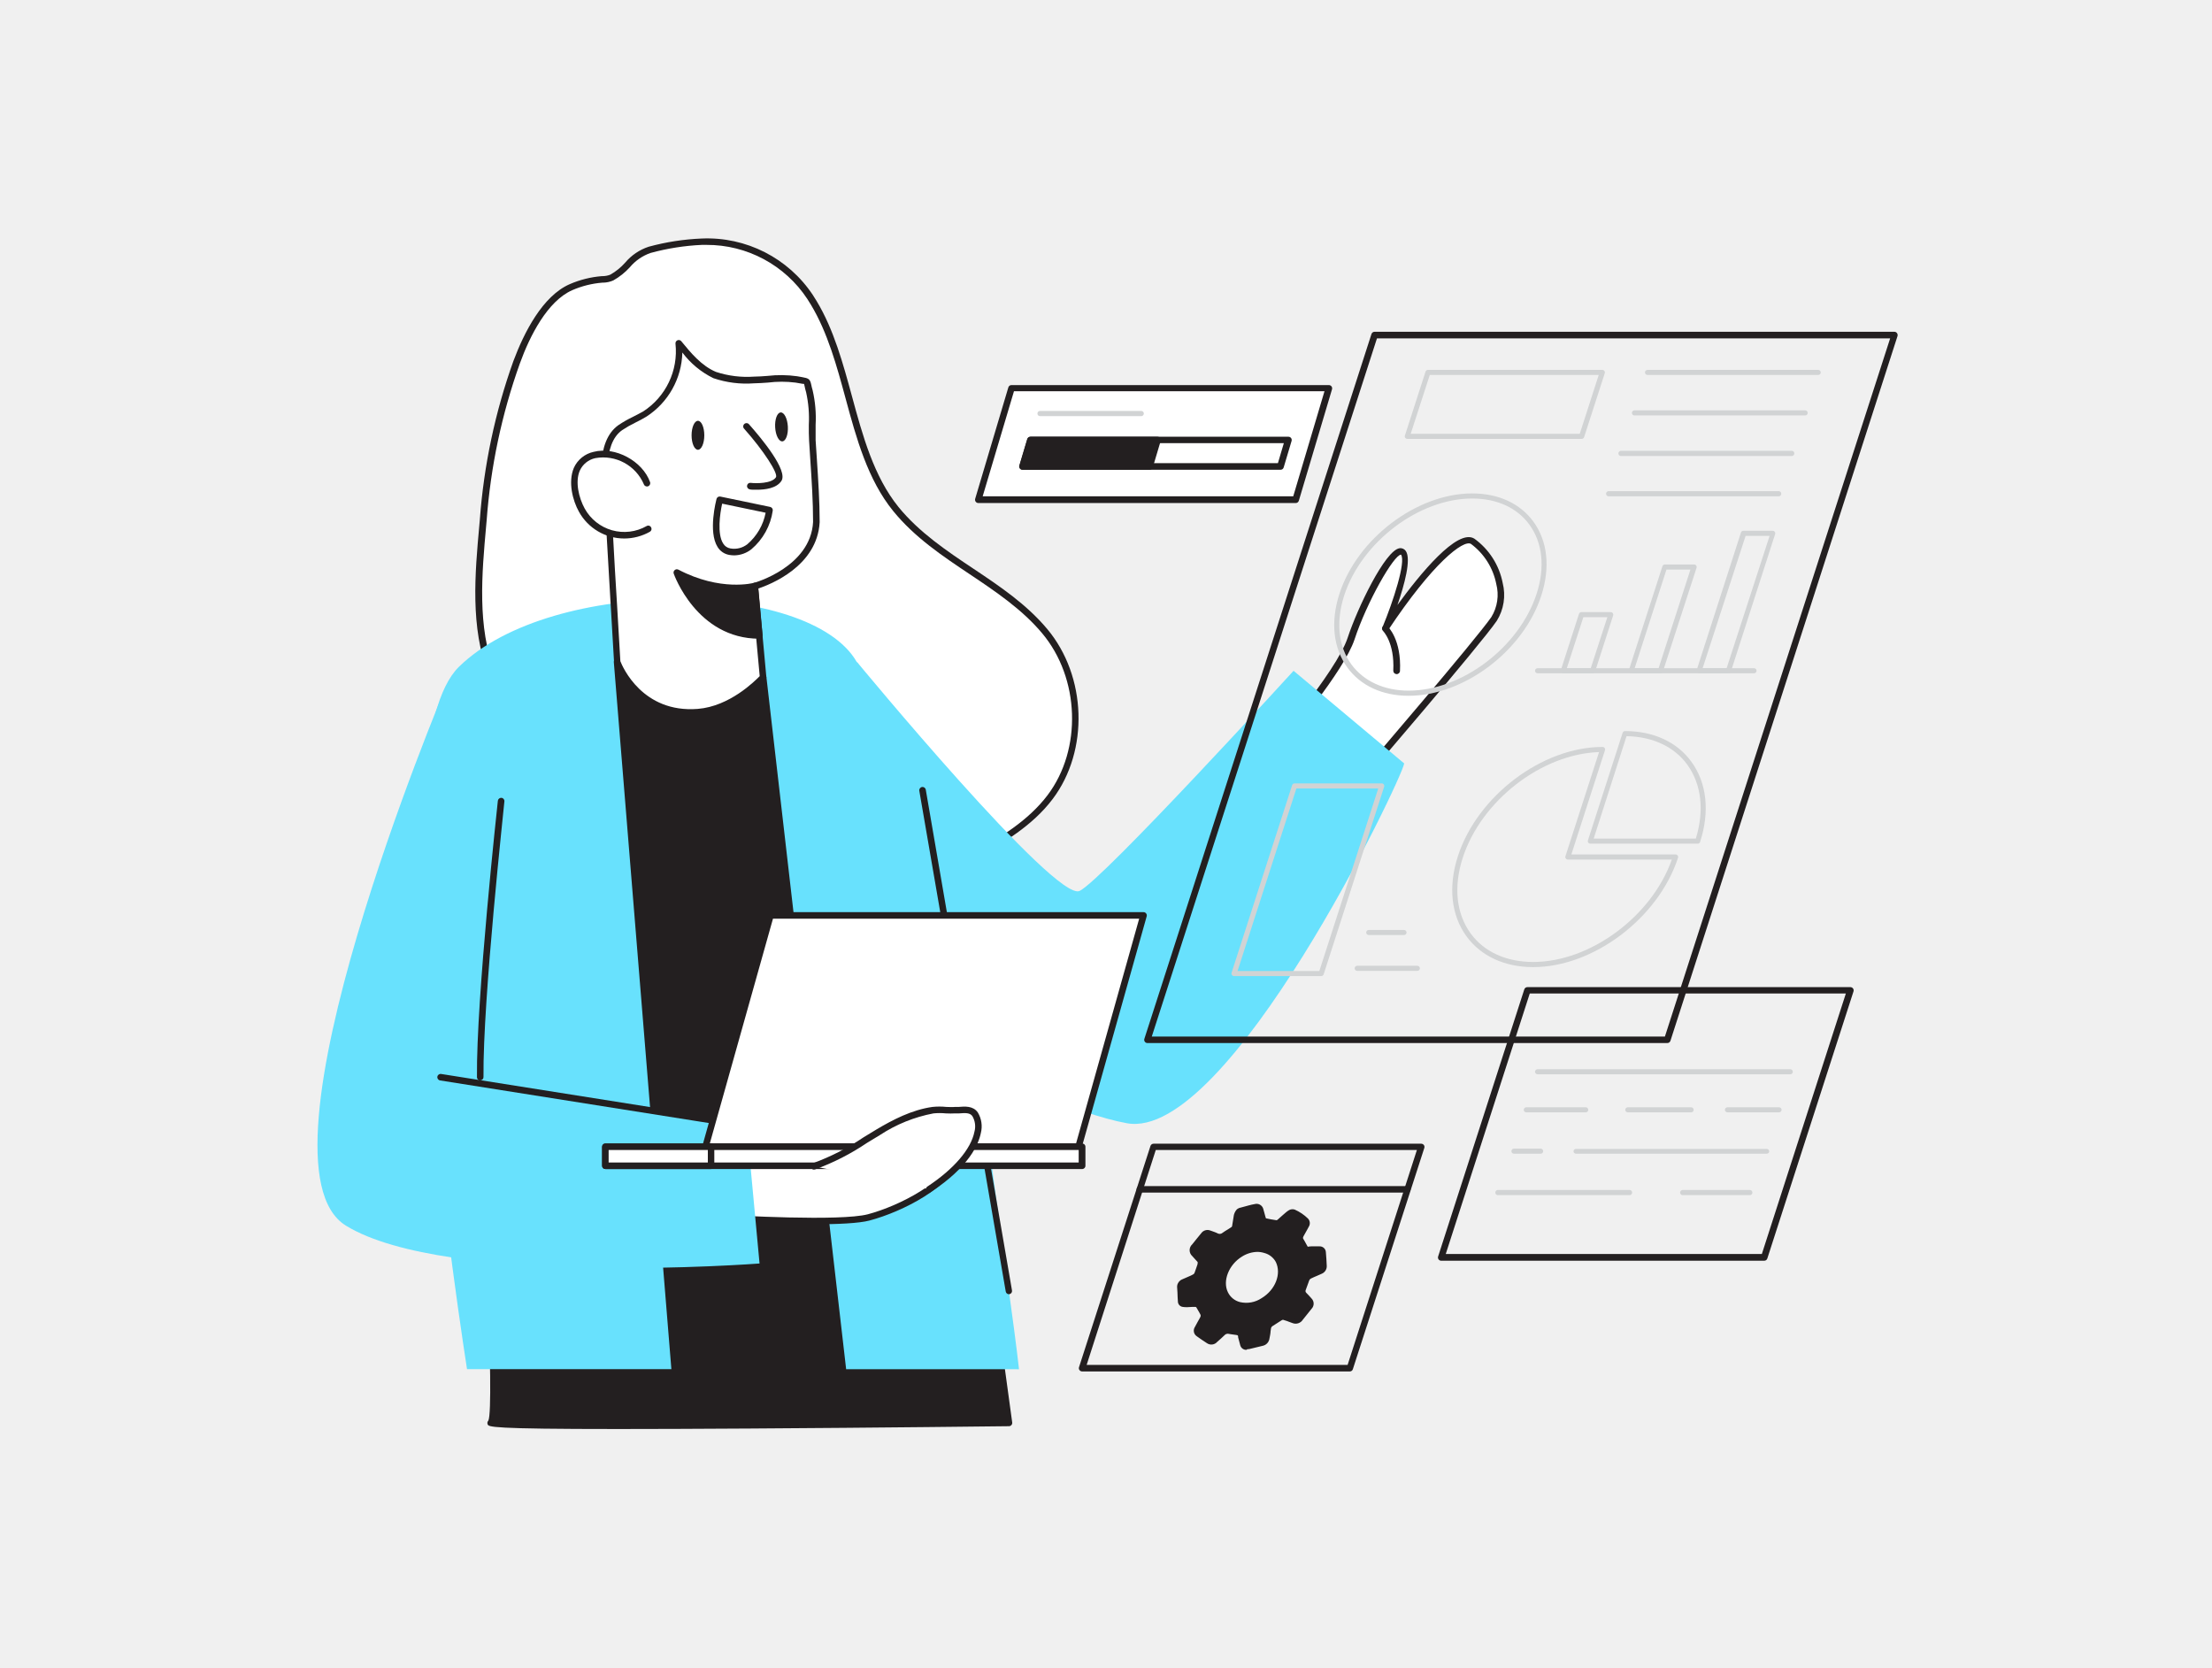
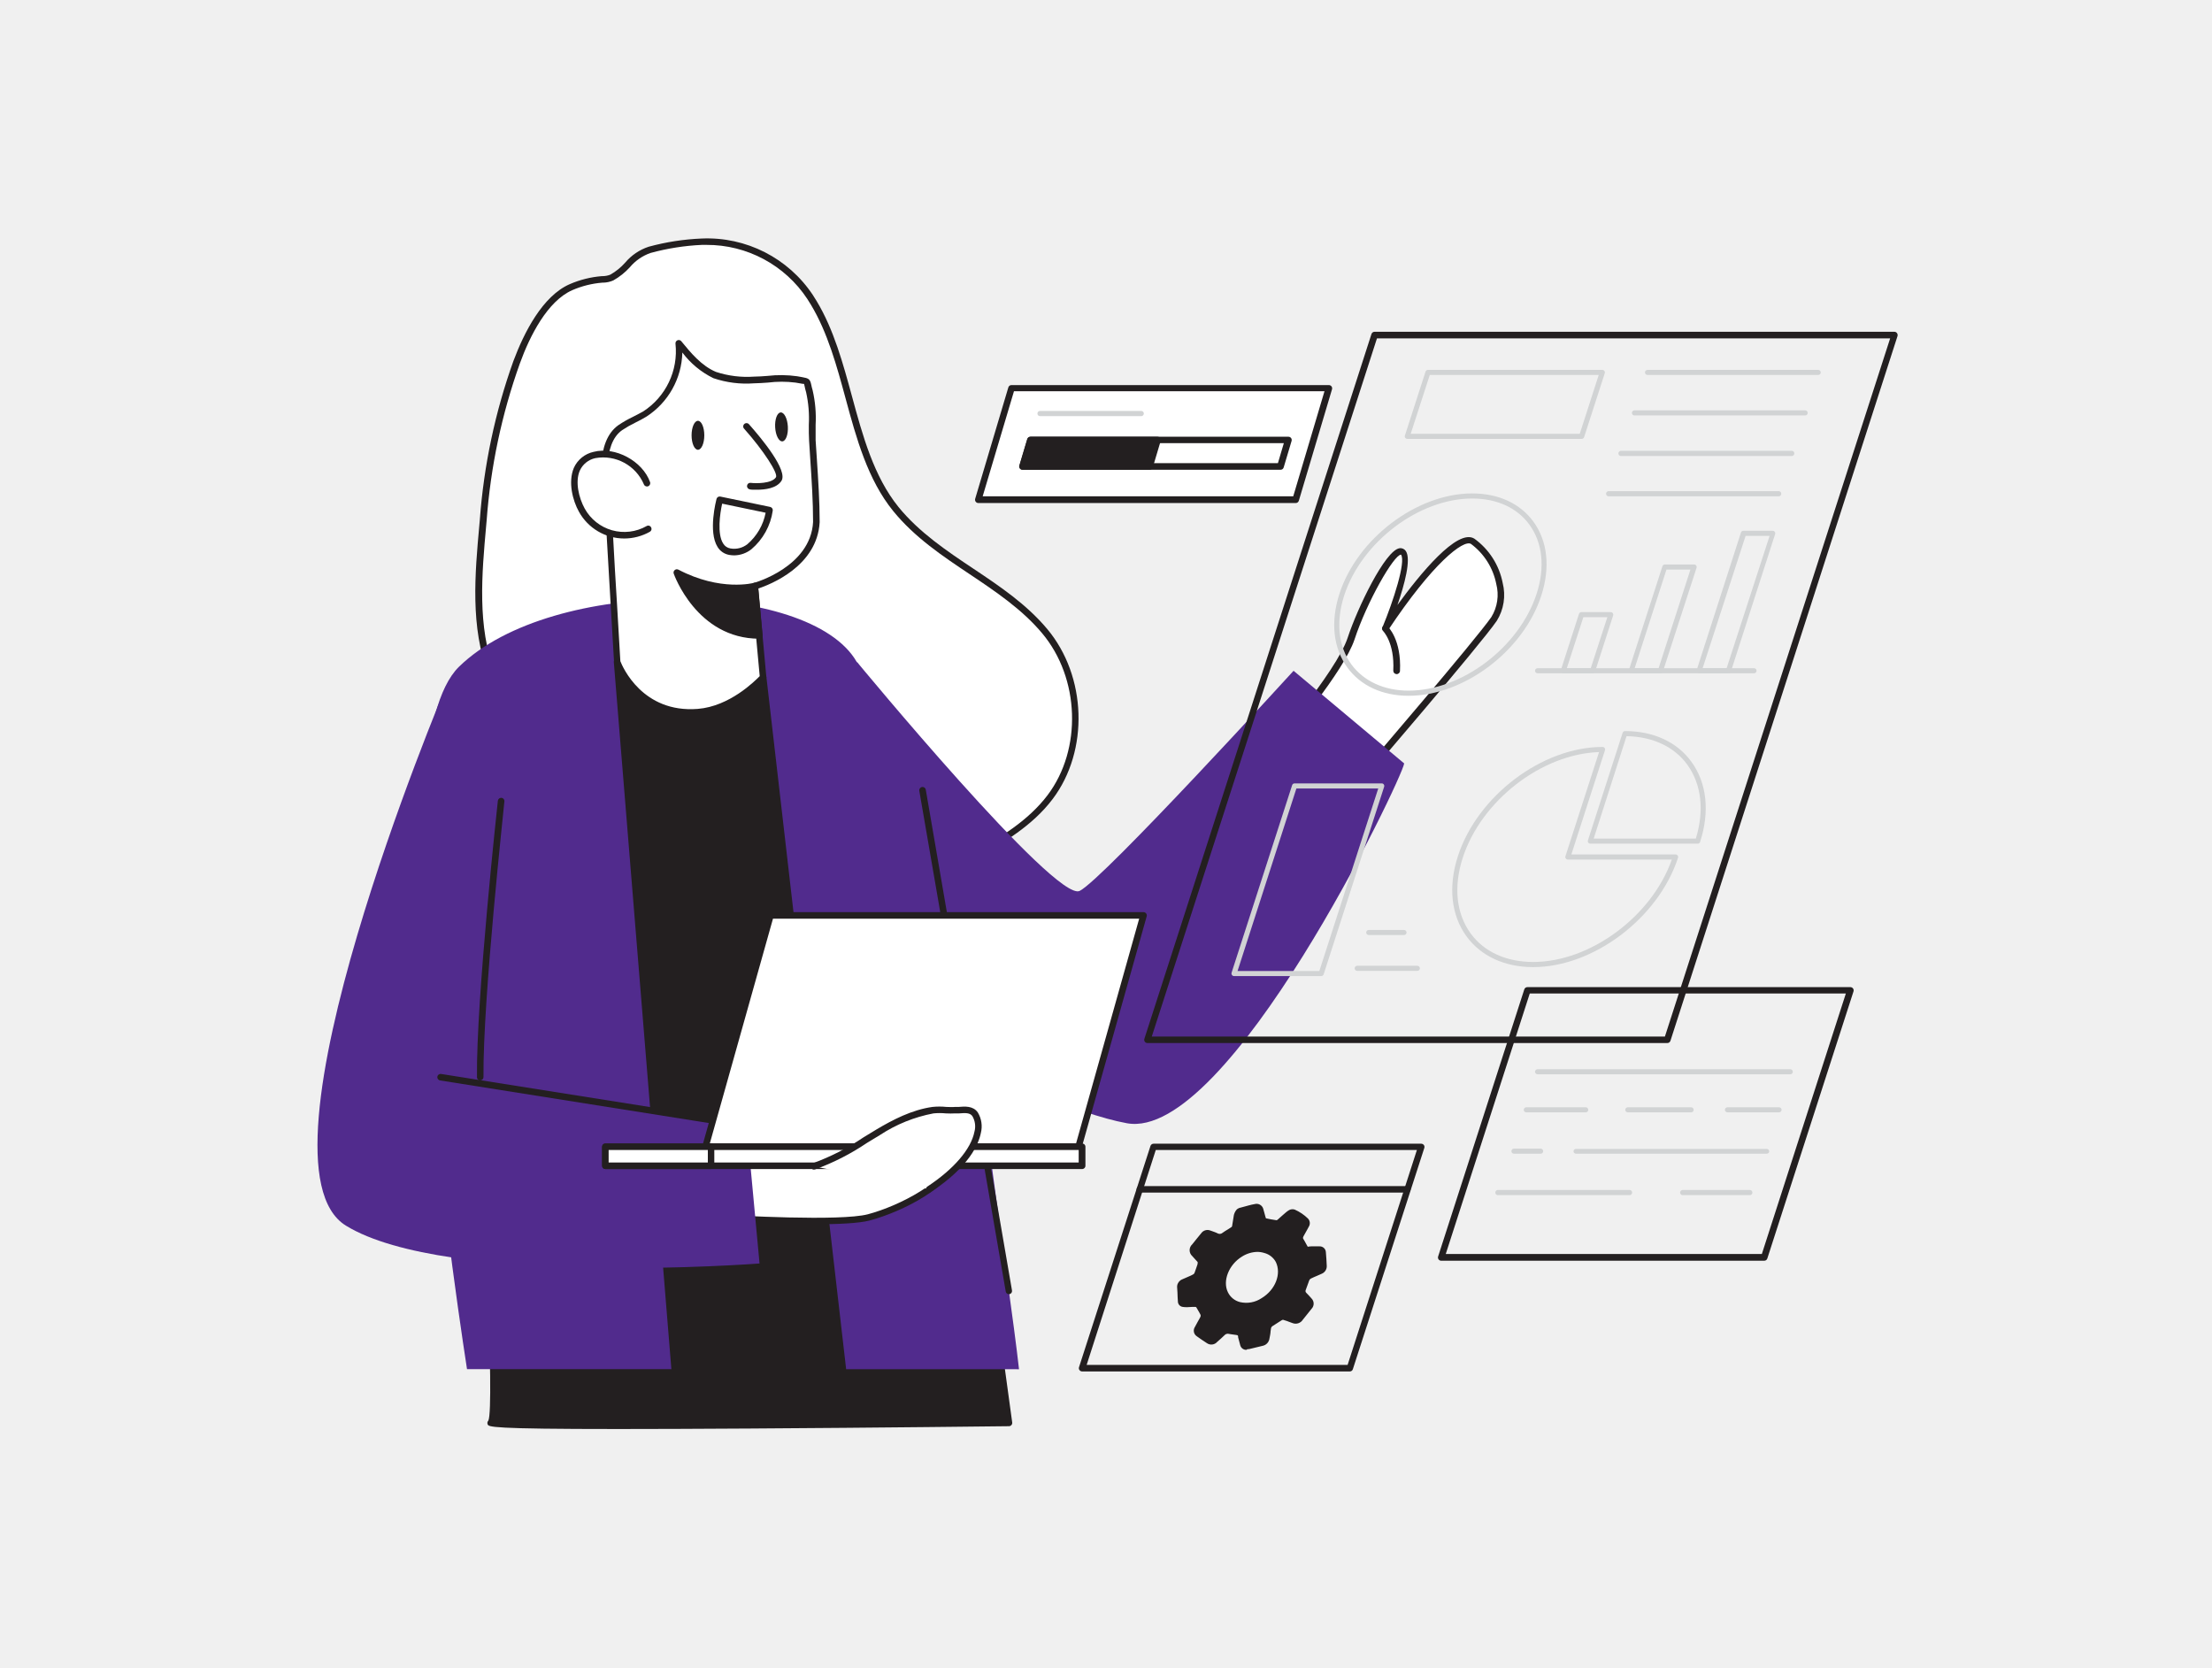
<svg xmlns="http://www.w3.org/2000/svg" viewBox="0 0 400 300" width="406" height="306" class="illustration styles_illustrationTablet__1DWOa">
  <g id="_518_data_processing_flatline" data-name="#518_data_processing_flatline">
    <polygon points="234.3 89.63 176.91 89.63 182.91 69.48 240.3 69.48 234.3 89.63" fill="#fff" />
    <path d="M234.3,90.22H176.91a.6.6,0,0,1-.57-.76l6-20.15a.58.58,0,0,1,.57-.42H240.3a.59.59,0,0,1,.57.76l-6,20.15A.58.58,0,0,1,234.3,90.22ZM177.7,89h56.16l5.65-19H183.36Z" fill="#231f20" />
    <polygon points="231.53 83.61 232.96 78.82 186.36 78.82 184.93 83.61 231.53 83.61" fill="#fff" />
    <path d="M231.53,84.2h-46.6a.58.58,0,0,1-.47-.24.6.6,0,0,1-.1-.52l1.43-4.79a.6.6,0,0,1,.57-.42H233a.59.59,0,0,1,.47.24.6.6,0,0,1,.09.52l-1.43,4.79A.58.58,0,0,1,231.53,84.2ZM185.72,83h45.37l1.07-3.61H186.8Z" fill="#231f20" />
    <polygon points="207.89 83.61 209.32 78.82 186.36 78.82 184.93 83.61 207.89 83.61" fill="#231f20" />
    <path d="M207.89,84.2h-23a.61.61,0,0,1-.48-.24.6.6,0,0,1-.09-.52l1.43-4.79a.59.59,0,0,1,.57-.42h23a.6.6,0,0,1,.57.76l-1.43,4.79A.58.58,0,0,1,207.89,84.2ZM185.73,83h21.72l1.07-3.6H186.8Z" fill="#231f20" />
    <path d="M229.56,135.6s12.6-14.43,14.72-20.89,8-17.64,9.46-15.5-3.29,13.69-3.29,13.69,12.09-18.12,15.84-15.79,6.91,9.68,3.88,14.07S245.3,141,245.3,141Z" fill="#fff" />
    <path d="M245.3,141.56a.58.58,0,0,1-.19,0l-15.74-5.36a.6.6,0,0,1-.38-.41.58.58,0,0,1,.12-.55c.13-.14,12.55-14.42,14.6-20.69,1.75-5.33,6.76-15.77,9.37-16.16a1.16,1.16,0,0,1,1.14.51c1,1.46-.25,6.1-1.52,9.76,4-5.51,10.84-13.93,13.91-12a12.9,12.9,0,0,1,5.12,8,8.83,8.83,0,0,1-1.08,6.88c-3,4.36-24,28.8-24.9,29.84A.61.61,0,0,1,245.3,141.56Zm-14.72-6.23,14.53,4.95c2.48-2.89,21.76-25.38,24.57-29.44a7.72,7.72,0,0,0,.89-6A11.87,11.87,0,0,0,266,97.61c-1.36-.83-6.92,3.45-15,15.62a.59.59,0,0,1-1-.56c1.94-4.67,4.26-11.83,3.35-13.12h0c-1.29,0-6.18,8.55-8.41,15.34C243,120.67,233.11,132.38,230.58,135.33Z" fill="#231f20" />
    <path d="M180.33,241.05l2.12,15.5s-94.85,1.12-93.72,0,0-23.86,0-23.86Z" fill="#231f20" />
    <path d="M111.78,257.65c-23.25,0-23.41-.39-23.6-.85a.62.62,0,0,1,.13-.67c.57-1.07.35-12.87-.17-23.41a.59.59,0,0,1,.64-.62l91.61,8.36a.6.6,0,0,1,.53.51l2.12,15.5a.59.59,0,0,1-.14.46.58.58,0,0,1-.44.21c-.24,0-23.59.28-46.7.42C125.83,257.62,118,257.65,111.78,257.65Zm-22.31-1.52c5.89.61,57.37.24,92.3-.17l-2-14.36-90.45-8.26C89.73,241,90.15,252.8,89.47,256.13Z" fill="#231f20" />
    <path d="M147.16,54c-.22-.36-.44-.72-.67-1.08a22.25,22.25,0,0,0-19.58-10,43,43,0,0,0-9.43,1.45c-3.11.88-4.19,3.66-6.83,5a4.58,4.58,0,0,1-1.77.35,17.66,17.66,0,0,0-5.62,1.41c-4.86,2.11-8.11,8.87-9.86,13.55a108.84,108.84,0,0,0-6.05,28.54c-.81,9-1.87,19.08,1.54,27.73a77,77,0,0,0,14.19,23.52c11.31,12.41,28.29,19.77,45,18.42,10-.81,19.47-4.52,28.28-9.22,5.06-2.7,10.06-5.83,13.51-10.41,6.51-8.62,6-21.73-1-30-7.53-9-19.38-12.84-26.89-22C153.7,81.09,154,65.31,147.16,54Z" fill="#fff" />
    <path d="M144.22,163.69c-15.21,0-30.84-7-41.58-18.76a76.54,76.54,0,0,1-14.29-23.7c-3.35-8.47-2.46-18.32-1.67-27l.09-1a108.67,108.67,0,0,1,6.07-28.69c1.93-5.16,5.27-11.76,10.19-13.9a18.24,18.24,0,0,1,5.81-1.45H109a3.79,3.79,0,0,0,1.37-.27,10.56,10.56,0,0,0,2.68-2.17,9.41,9.41,0,0,1,4.26-2.88,43.28,43.28,0,0,1,9.57-1.48A22.93,22.93,0,0,1,147,52.62c.24.36.46.73.68,1.09h0c3.11,5.16,4.77,11.3,6.39,17.23,1.93,7.11,3.93,14.46,8.41,20,3.75,4.6,8.72,7.93,13.53,11.14s9.59,6.42,13.35,10.9c7.16,8.53,7.6,22,1,30.75-3.63,4.82-9,8-13.7,10.57-10.39,5.54-19.71,8.57-28.51,9.29C146.85,163.64,145.53,163.69,144.22,163.69ZM127.73,43.54l-.8,0A42.6,42.6,0,0,0,117.64,45a8.55,8.55,0,0,0-3.74,2.58,12,12,0,0,1-3,2.39,4.87,4.87,0,0,1-1.82.4h-.17a17,17,0,0,0-5.43,1.36C99,53.7,95.8,60,94,65a107.69,107.69,0,0,0-6,28.38l-.09,1c-.77,8.56-1.65,18.26,1.59,26.48a75.55,75.55,0,0,0,14.07,23.33c11.43,12.54,28.5,19.52,44.55,18.23,8.63-.7,17.8-3.69,28-9.15,4.63-2.46,9.82-5.61,13.32-10.24,6.26-8.3,5.83-21.16-1-29.28-3.65-4.35-8.46-7.57-13.11-10.68-4.88-3.26-9.92-6.63-13.79-11.38-4.63-5.68-6.67-13.15-8.63-20.38-1.59-5.86-3.24-11.91-6.26-16.93h0c-.21-.36-.43-.71-.66-1.06A21.74,21.74,0,0,0,127.73,43.54Z" fill="#231f20" />
-     <path d="M84.45,246.82c-3.39-22-16.28-112.54-1.45-127,16.91-16.5,63.41-15.78,71.93-.86,4.63,8.09,17.65,21.71,18.65,39.41,1.42,25.11,8.9,72.36,10.69,88.47Z" fill="#68e1fd" />
+     <path d="M84.45,246.82c-3.39-22-16.28-112.54-1.45-127,16.91-16.5,63.41-15.78,71.93-.86,4.63,8.09,17.65,21.71,18.65,39.41,1.42,25.11,8.9,72.36,10.69,88.47Z" fill="#512B8D" />
    <polygon points="121.98 246.82 111.6 118.94 138.01 121.73 152.37 246.82 121.98 246.82" fill="#231f20" />
    <path d="M152.37,247.41H122a.6.6,0,0,1-.59-.54L111,119a.58.58,0,0,1,.65-.63l26.41,2.79a.6.6,0,0,1,.53.52L153,246.75a.58.58,0,0,1-.14.46A.61.61,0,0,1,152.37,247.41Zm-29.84-1.18h29.18l-14.23-124-25.23-2.67Z" fill="#231f20" />
    <path d="M136.5,105.22,138,121.73s-5,5.76-11.76,6.3c-11,.89-14.65-9.09-14.65-9.09-.43-7.65-.92-15.29-1.33-22.93-.28-5.21-3.08-15.92,1.9-19.41,1.38-1,3-1.58,4.41-2.47a13.47,13.47,0,0,0,6.13-12.84c1.85,2.26,3.82,4.61,6.52,5.73a18.1,18.1,0,0,0,7.11.89c2.38,0,5.32-.53,7.65-.08,2.5.49,1.72,0,2.37,2.16.77,2.61.39,6.16.56,8.88.3,4.92.73,9.87.73,14.8C147.18,102.34,136.5,105.22,136.5,105.22Z" fill="#fff" />
    <path d="M124.89,128.68c-10.27,0-13.81-9.44-13.85-9.54a.51.51,0,0,1,0-.17c-.2-3.45-.4-6.89-.61-10.34q-.37-6.28-.73-12.59c0-1.07-.22-2.42-.4-3.85-.71-5.53-1.67-13.11,2.56-16.08a20.19,20.19,0,0,1,2.54-1.45c.64-.33,1.3-.66,1.9-1a12.94,12.94,0,0,0,5.85-12.25.6.6,0,0,1,.35-.62.59.59,0,0,1,.7.17c1.71,2.09,3.66,4.46,6.28,5.55a18,18,0,0,0,6.89.85c.76,0,1.57-.07,2.43-.13a21,21,0,0,1,5.33.06l.91.16c1.19.21,1.44.34,1.66,1.38.05.24.12.58.25,1a22.26,22.26,0,0,1,.54,6.26c0,1,0,1.91,0,2.76.07,1.16.15,2.32.23,3.48.24,3.72.5,7.56.5,11.35-.44,8-9,11.29-11.11,12l1.47,16a.59.59,0,0,1-.14.44c-.21.24-5.26,5.95-12.16,6.5Q125.58,128.68,124.89,128.68Zm-12.71-9.87c.38,1,4,9.42,14,8.63,5.75-.46,10.28-5,11.2-5.92l-1.5-16.25a.59.59,0,0,1,.44-.62c.1,0,10.27-2.88,10.71-11,0-3.71-.25-7.53-.5-11.23-.08-1.17-.15-2.33-.22-3.49-.06-.89-.05-1.83-.05-2.83a21.86,21.86,0,0,0-.49-5.92,10.56,10.56,0,0,1-.28-1.13,3.34,3.34,0,0,0-.09-.37,3.36,3.36,0,0,1-.61-.08l-.94-.16a19.94,19.94,0,0,0-5,0c-.88.06-1.71.12-2.5.13a18.51,18.51,0,0,1-7.35-.93A15.55,15.55,0,0,1,123.39,63a14.21,14.21,0,0,1-6.49,11.59c-.65.4-1.33.75-2,1.08a20.55,20.55,0,0,0-2.4,1.37c-3.64,2.56-2.73,9.73-2.07,15,.19,1.45.36,2.82.42,3.94q.33,6.28.73,12.58Q111.89,113.69,112.18,118.81Z" fill="#231f20" />
    <path d="M117,86.63c-1.25-3.51-5.84-6-9.49-5.1-4.71,1.21-4.13,6.63-2.29,10a8.77,8.77,0,0,0,12,3.39" fill="#fff" />
    <path d="M112.88,96.63a9.36,9.36,0,0,1-8.19-4.84c-1.12-2-2-5.34-.93-7.91a5.11,5.11,0,0,1,3.6-2.92c3.88-1,8.84,1.66,10.19,5.47a.59.59,0,1,1-1.12.4,8,8,0,0,0-8.78-4.73,4,4,0,0,0-2.8,2.25c-.88,2-.19,4.92.88,6.86a8.17,8.17,0,0,0,11.2,3.17.58.58,0,0,1,.81.22.59.59,0,0,1-.22.81A9.49,9.49,0,0,1,112.88,96.63Z" fill="#231f20" />
    <path d="M135,76.47s6.92,7.8,5.76,9.47-5.12,1.22-5.12,1.22" fill="#fff" />
    <path d="M136.91,87.81c-.66,0-1.16,0-1.3-.06a.6.6,0,0,1-.52-.66.58.58,0,0,1,.66-.52c.93.11,3.78.16,4.56-1,.47-.68-2.25-4.85-5.71-8.75a.6.6,0,1,1,.89-.79c2.17,2.45,7.09,8.35,5.8,10.21C140.39,87.58,138.3,87.81,136.91,87.81Z" fill="#231f20" />
    <path d="M136.5,105.22s-6.17,1.75-14.11-2.43c0,0,3.88,11.35,14.92,11.37Z" fill="#231f20" />
    <path d="M137.31,114.75h0c-11.33,0-15.44-11.65-15.48-11.77a.58.58,0,0,1,.18-.64.59.59,0,0,1,.66-.08c7.63,4,13.6,2.41,13.66,2.39a.59.59,0,0,1,.5.08.6.6,0,0,1,.26.44l.81,8.93a.59.59,0,0,1-.59.65ZM123.58,104c1.42,2.89,5.37,9.17,13.08,9.52l-.69-7.61A21.33,21.33,0,0,1,123.58,104Z" fill="#231f20" />
    <ellipse cx="126.47" cy="77.54" rx="1.15" ry="2.62" transform="matrix(1, 0, 0, 1, -0.26, 0.43)" fill="#231f20" />
    <ellipse cx="141.32" cy="76.45" rx="1.15" ry="2.62" transform="translate(-4.07 8.06) rotate(-3.22)" fill="#231f20" />
    <path d="M132.79,99.68a5.69,5.69,0,0,1-.91-.08,3.08,3.08,0,0,1-2.12-1.44c-1.74-2.75-.25-8.44-.19-8.69a.59.59,0,0,1,.7-.42l9,1.87a.6.6,0,0,1,.47.66,11.25,11.25,0,0,1-3.87,7A5.14,5.14,0,0,1,132.79,99.68Zm-2.2-9.35c-.41,1.81-.92,5.47.17,7.19a1.89,1.89,0,0,0,1.33.91,3.86,3.86,0,0,0,3.06-.77,9.92,9.92,0,0,0,3.3-5.69Z" fill="#231f20" />
-     <path d="M195.24,160.35c4.32-2.16,38.68-39.8,38.68-39.8l20,16.75c-.36,2.75-31.76,68.41-50.14,65.06s-57.82-26.88-57.82-26.88l9-56.54S190.91,162.51,195.24,160.35Z" fill="#68e1fd" />
+     <path d="M195.24,160.35c4.32-2.16,38.68-39.8,38.68-39.8l20,16.75c-.36,2.75-31.76,68.41-50.14,65.06s-57.82-26.88-57.82-26.88l9-56.54S190.91,162.51,195.24,160.35Z" fill="#512B8D" />
    <path d="M182.45,233.28a.59.59,0,0,1-.58-.49l-15.63-90.54a.59.59,0,1,1,1.17-.2L183,232.59a.58.58,0,0,1-.48.68Z" fill="#231f20" />
    <path d="M130.15,207c.07-.57,4.63-1.2,5.28-1.39,2.31-.68,4.73-1.12,7.09-1.6,4.59-.92,9.5-1.93,14.2-1.51,8.25.75-1.88,6-1.88,6s19.14-4.88,18,0-10.14,9.39-15.77,10.89-28.53,0-28.53,0Z" fill="#fff" />
    <path d="M147.12,220.63c-8.22,0-18-.63-18.6-.67a.63.63,0,0,1-.42-.21.61.61,0,0,1-.13-.45s1.58-12.3,1.59-12.39h0c.09-.69.91-1,4.58-1.65.54-.1,1-.18,1.13-.23,2-.58,4.09-1,6.11-1.4l1.28-.26c4.63-.93,9.41-1.89,14.11-1.47,1.48.14,3.48.48,3.75,1.85.22,1.12-1,2.35-2.32,3.36,4.76-1,12.72-2.31,14.74-.33a1.85,1.85,0,0,1,.49,1.85c-1.19,5.15-10.18,9.72-16.19,11.32C155.3,220.46,151.42,220.63,147.12,220.63Zm-17.9-1.81c3.72.23,22.76,1.3,27.72,0,5.78-1.54,14.32-6,15.34-10.45a.68.68,0,0,0-.17-.74c-1.72-1.69-11.42,0-17.13,1.45a.59.59,0,0,1-.69-.37.58.58,0,0,1,.28-.73c2.44-1.27,5-3.17,4.79-4-.06-.31-.8-.73-2.7-.9-4.53-.41-9.22.54-13.77,1.45l-1.28.26c-2,.39-4.06.8-6,1.38-.18.05-.66.14-1.25.25a24.66,24.66,0,0,0-3.64.84C130.53,208.62,129.52,216.53,129.22,218.82Zm1.51-11.76Z" fill="#231f20" />
-     <path d="M80.56,123.56c-.39,1-36.19,86.15-18,97.32s74.79,6.84,74.79,6.84L135,202.48l-45.45-6.1Z" fill="#68e1fd" />
+     <path d="M80.56,123.56c-.39,1-36.19,86.15-18,97.32s74.79,6.84,74.79,6.84L135,202.48l-45.45-6.1Z" fill="#512B8D" />
    <path d="M133,203.07h-.1l-53.32-8.45a.59.59,0,0,1,.19-1.17l53.32,8.45a.59.59,0,0,1,.49.67A.58.58,0,0,1,133,203.07Z" fill="#231f20" />
    <path d="M86.84,194.63a.59.59,0,0,1-.59-.59c-.15-14.1,3.74-49.61,3.78-50a.61.61,0,0,1,.66-.52.59.59,0,0,1,.52.65c0,.36-3.92,35.8-3.78,49.83a.58.58,0,0,1-.58.6Z" fill="#231f20" />
    <polygon points="195.04 206.61 127.58 206.61 139.33 164.78 206.79 164.78 195.04 206.61" fill="#fff" />
    <path d="M195,207.2H127.58a.61.61,0,0,1-.47-.23.6.6,0,0,1-.1-.52l11.76-41.83a.59.59,0,0,1,.56-.43h67.46a.59.59,0,0,1,.47.24.58.58,0,0,1,.1.51L195.6,206.77A.59.59,0,0,1,195,207.2ZM128.36,206h66.23L206,165.37H139.78Z" fill="#231f20" />
    <rect x="109.47" y="206.61" width="86.22" height="3.44" fill="#fff" />
    <path d="M195.69,210.64H109.47a.58.58,0,0,1-.59-.59v-3.44a.58.58,0,0,1,.59-.59h86.22a.59.59,0,0,1,.59.59v3.44A.59.59,0,0,1,195.69,210.64Zm-85.63-1.18h85V207.2h-85Z" fill="#231f20" />
    <rect x="109.47" y="206.61" width="19.11" height="3.44" fill="#fff" />
    <path d="M128.58,210.64H109.47a.58.58,0,0,1-.59-.59v-3.44a.58.58,0,0,1,.59-.59h19.11a.58.58,0,0,1,.59.59v3.44A.58.58,0,0,1,128.58,210.64Zm-18.52-1.18H128V207.2H110.06Z" fill="#231f20" />
    <path d="M147.18,210.17c4.19-1.33,7.84-3.91,11.62-6.16,3-1.81,6.36-3.51,9.92-4a38.1,38.1,0,0,1,4,0c1.17,0,2.81-.47,3.61.7,1.55,2.25.37,7.85-8.33,13.57" fill="#fff" />
    <path d="M168,214.9a.59.59,0,0,1-.32-1.08c4.8-3.16,7.91-6.78,8.53-9.93a3.65,3.65,0,0,0-.37-2.81c-.42-.62-1.25-.6-2.38-.5l-.71,0a16,16,0,0,1-1.71,0,11.17,11.17,0,0,0-2.24,0,26.59,26.59,0,0,0-9.69,3.92c-.78.46-1.56.94-2.34,1.42a43.24,43.24,0,0,1-9.41,4.8.6.6,0,0,1-.74-.39.59.59,0,0,1,.38-.74,42.27,42.27,0,0,0,9.15-4.68l2.35-1.43c2.9-1.72,6.37-3.55,10.13-4.07a12.13,12.13,0,0,1,2.48,0c.55,0,1.06.06,1.59,0l.65,0c1.1-.09,2.62-.23,3.47,1a4.86,4.86,0,0,1,.55,3.71c-.4,2-2.1,6.12-9.05,10.68A.55.55,0,0,1,168,214.9Z" fill="#231f20" />
    <path d="M301.5,187.86h-94a.58.58,0,0,1-.56-.77L248,59.67a.59.59,0,0,1,.56-.42h94a.58.58,0,0,1,.48.25.62.62,0,0,1,.09.53L302.07,187.45A.59.59,0,0,1,301.5,187.86Zm-93.22-1.18h92.79L341.8,60.44H249Z" fill="#231f20" />
    <path d="M286,78.62H254.49a.44.44,0,0,1-.37-.19.43.43,0,0,1-.07-.41l3.73-11.56a.46.46,0,0,1,.44-.32h31.53a.44.44,0,0,1,.37.19.48.48,0,0,1,.07.42L286.46,78.3A.46.46,0,0,1,286,78.62Zm-30.9-.92h30.57l3.43-10.64H258.55Z" fill="#d1d3d4" />
    <path d="M328.79,67.06H297.92a.46.46,0,0,1-.46-.46.47.47,0,0,1,.46-.46h30.87a.46.46,0,0,1,.46.46A.45.45,0,0,1,328.79,67.06Z" fill="#d1d3d4" />
    <path d="M326.43,74.38H295.56a.45.45,0,0,1-.46-.46.46.46,0,0,1,.46-.46h30.87a.46.46,0,0,1,.46.46A.45.45,0,0,1,326.43,74.38Z" fill="#d1d3d4" />
    <path d="M324.07,81.71H293.2a.47.47,0,1,1,0-.93h30.87a.47.47,0,0,1,0,.93Z" fill="#d1d3d4" />
    <path d="M321.71,89H290.83a.47.47,0,0,1,0-.93h30.88a.47.47,0,0,1,0,.93Z" fill="#d1d3d4" />
    <path d="M288,121h-5.3a.46.46,0,0,1-.37-.18.45.45,0,0,1-.07-.42l3.27-10.14a.46.46,0,0,1,.44-.32h5.3a.44.44,0,0,1,.37.19.46.46,0,0,1,.07.41l-3.27,10.15A.45.45,0,0,1,288,121Zm-4.67-.92h4.33l3-9.22h-4.34Z" fill="#d1d3d4" />
    <path d="M300.26,121H295a.49.49,0,0,1-.37-.18.48.48,0,0,1-.07-.42l6.06-18.75a.45.45,0,0,1,.43-.32h5.31a.47.47,0,0,1,.37.19.46.46,0,0,1,.06.41L300.7,120.7A.45.45,0,0,1,300.26,121Zm-4.66-.92h4.33l5.75-17.83h-4.33Z" fill="#d1d3d4" />
    <path d="M312.56,121h-5.3a.46.46,0,0,1-.37-.18.48.48,0,0,1-.07-.42l8-24.85a.46.46,0,0,1,.44-.32h5.3a.44.44,0,0,1,.37.19.46.46,0,0,1,.07.41l-8,24.86A.45.45,0,0,1,312.56,121Zm-4.67-.92h4.34L320,96.16h-4.34Z" fill="#d1d3d4" />
    <path d="M317.18,121H278.05a.46.46,0,0,1-.47-.46.47.47,0,0,1,.47-.46h39.13a.46.46,0,0,1,.46.46A.45.45,0,0,1,317.18,121Z" fill="#d1d3d4" />
    <path d="M238.92,175.75H223.15a.45.45,0,0,1-.37-.19.48.48,0,0,1-.07-.42l10.95-33.91a.45.45,0,0,1,.43-.32h15.77a.44.44,0,0,1,.37.19.46.46,0,0,1,.07.41l-10.94,33.92A.46.46,0,0,1,238.92,175.75Zm-15.13-.92h14.79l10.65-33h-14.8Z" fill="#d1d3d4" />
    <path d="M277.25,174.13c-5.17,0-9.45-2-12.05-5.55-2.79-3.83-3.35-9-1.57-14.5h0c3.52-10.9,15.25-19.76,26.16-19.76a.46.46,0,0,1,.37.18.48.48,0,0,1,.07.42l-6.08,18.84H303a.44.44,0,0,1,.37.19.43.43,0,0,1,.07.41C299.88,165.26,288.15,174.13,277.25,174.13Zm-12.74-19.77c-1.69,5.23-1.18,10.09,1.43,13.68,2.43,3.33,6.44,5.16,11.31,5.16,10.33,0,21.44-8.25,25.07-18.52h-18.8a.44.44,0,0,1-.37-.19.43.43,0,0,1-.07-.41l6.08-18.83c-10.36.33-21.31,8.78-24.65,19.11Z" fill="#d1d3d4" />
    <path d="M307,151.81H287.58a.47.47,0,0,1-.37-.19.46.46,0,0,1-.06-.41l6.27-19.44a.46.46,0,0,1,.44-.32c5.16,0,9.44,2,12,5.55,2.79,3.83,3.35,9,1.57,14.5A.45.45,0,0,1,307,151.81Zm-18.81-.92h18.47c1.57-5.11,1-9.84-1.53-13.35-2.37-3.26-6.26-5.08-11-5.17Z" fill="#d1d3d4" />
    <path d="M256.3,174.81H245.42a.46.46,0,0,1-.46-.46.45.45,0,0,1,.46-.46H256.3a.45.45,0,0,1,.46.46A.46.46,0,0,1,256.3,174.81Z" fill="#d1d3d4" />
    <path d="M253.89,168.33h-6.38a.46.46,0,1,1,0-.92h6.38a.46.46,0,0,1,0,.92Z" fill="#d1d3d4" />
    <path d="M254.72,125.07c-4.74,0-8.68-1.82-11.07-5.11-2.57-3.52-3.08-8.25-1.44-13.33,3.23-10,14-18.15,24-18.15,4.75,0,8.68,1.81,11.08,5.1,2.56,3.52,3.07,8.26,1.44,13.33h0C275.52,116.92,264.74,125.07,254.72,125.07ZM266.23,89.4c-9.65,0-20,7.86-23.15,17.51-1.54,4.79-1.08,9.23,1.31,12.51,2.22,3,5.89,4.72,10.33,4.72,9.65,0,20-7.85,23.15-17.51h0c1.55-4.79,1.08-9.23-1.31-12.51C274.35,91.08,270.68,89.4,266.23,89.4Zm12.08,17.37h0Z" fill="#d1d3d4" />
    <path d="M319,227.22H260.62a.6.6,0,0,1-.48-.24.59.59,0,0,1-.08-.53l15.58-48.29a.58.58,0,0,1,.56-.41h58.41a.59.59,0,0,1,.56.78l-15.58,48.28A.58.58,0,0,1,319,227.22ZM261.44,226H318.6l15.19-47.1H276.63Z" fill="#231f20" />
    <path d="M244.12,247.24H195.69a.6.6,0,0,1-.48-.24.56.56,0,0,1-.09-.53l12.92-40a.59.59,0,0,1,.56-.41H257a.6.6,0,0,1,.48.24.59.59,0,0,1,.08.53l-12.92,40A.57.57,0,0,1,244.12,247.24Zm-47.62-1.18h47.19l12.53-38.86H209Z" fill="#231f20" />
    <path d="M254.49,214.9H206.12a.59.59,0,0,1,0-1.18h48.37a.59.59,0,0,1,0,1.18Z" fill="#231f20" />
    <path d="M323.74,193.51H278.05a.46.46,0,0,1-.47-.46.47.47,0,0,1,.47-.46h45.69a.47.47,0,0,1,.46.46A.46.46,0,0,1,323.74,193.51Z" fill="#d1d3d4" />
    <path d="M321.71,200.39h-9.33a.46.46,0,0,1-.46-.46.47.47,0,0,1,.46-.46h9.33a.47.47,0,0,1,.46.46A.46.46,0,0,1,321.71,200.39Z" fill="#d1d3d4" />
    <path d="M305.81,200.39H294.36a.46.46,0,0,1-.46-.46.47.47,0,0,1,.46-.46h11.45a.46.46,0,0,1,.46.46A.45.45,0,0,1,305.81,200.39Z" fill="#d1d3d4" />
    <path d="M286.76,200.39H276a.46.46,0,0,1-.46-.46.47.47,0,0,1,.46-.46h10.75a.47.47,0,0,1,.46.46A.46.46,0,0,1,286.76,200.39Z" fill="#d1d3d4" />
    <path d="M319.46,207.87H285a.45.45,0,0,1-.46-.46A.46.46,0,0,1,285,207h34.48a.47.47,0,0,1,.46.46A.46.46,0,0,1,319.46,207.87Z" fill="#d1d3d4" />
    <path d="M278.6,207.87h-4.83a.45.45,0,0,1-.46-.46.46.46,0,0,1,.46-.46h4.83a.47.47,0,0,1,.46.46A.46.46,0,0,1,278.6,207.87Z" fill="#d1d3d4" />
    <path d="M316.49,215.36H304.22a.47.47,0,0,1,0-.93h12.27a.47.47,0,0,1,0,.93Z" fill="#d1d3d4" />
    <path d="M294.74,215.36H270.8a.47.47,0,0,1,0-.93h23.94a.47.47,0,0,1,0,.93Z" fill="#d1d3d4" />
    <path d="M252.51,121.15h0a.61.61,0,0,1-.56-.63c.26-5.09-1.85-7.17-1.87-7.19a.59.59,0,0,1,0-.83.58.58,0,0,1,.83,0c.1.09,2.54,2.42,2.25,8.11A.6.6,0,0,1,252.51,121.15Z" fill="#231f20" />
    <path d="M224.26,218.39l1.77-.48.92-.21a.68.68,0,0,1,.86.41c.13.39.22.81.33,1.21a3.19,3.19,0,0,0,.2.64.56.56,0,0,0,.35.31c.66.14,1.34.25,2,.35a.94.94,0,0,0,.72-.27l1.37-1.22a3.15,3.15,0,0,1,.57-.41.66.66,0,0,1,.47-.06,7.58,7.58,0,0,1,2.21,1.48.61.61,0,0,1,.05.78c-.3.55-.59,1.1-.9,1.64a1.05,1.05,0,0,0-.07,1.16c.27.46.52.94.79,1.4a.53.53,0,0,0,.51.26l1.13,0,1,0c.34,0,.57.17.59.51.07.83.13,1.66.16,2.5a.9.9,0,0,1-.56.81c-.44.22-.9.39-1.35.59-.21.09-.43.19-.63.3a1.11,1.11,0,0,0-.59.65c-.21.58-.41,1.17-.64,1.75a.85.85,0,0,0,.13.94l1.08,1.2a.76.76,0,0,1,0,1.07c-.52.67-1,1.33-1.59,2a1,1,0,0,1-1.21.42c-.34-.11-.67-.26-1-.38s-.49-.17-.74-.24a.85.85,0,0,0-.68.13c-.57.36-1.14.72-1.7,1.09a1.22,1.22,0,0,0-.56.86c-.05.39-.09.78-.15,1.16a5.88,5.88,0,0,1-.14.73.93.93,0,0,1-.71.72l-2.39.59c-.12,0-.25,0-.37,0a.53.53,0,0,1-.58-.38l-.39-1.45,0-.11a.88.88,0,0,0-.89-.75c-.45,0-.88-.14-1.32-.21a1.36,1.36,0,0,0-1.2.42c-.43.4-.86.8-1.3,1.18s-.74.45-1.17.18c-.61-.39-1.21-.8-1.8-1.22-.32-.23-.36-.52-.15-.94s.47-.86.71-1.29c.52-.93.53-1.08.09-1.86l-.53-.9A.84.84,0,0,0,216,235c-.45,0-.91.08-1.36.09A3.12,3.12,0,0,1,214,235a.41.41,0,0,1-.39-.4c0-.8-.09-1.6-.13-2.39a2,2,0,0,1,0-.34.84.84,0,0,1,.51-.66l1.58-.69.47-.24a1.05,1.05,0,0,0,.55-.62c.19-.56.39-1.13.59-1.69a.78.78,0,0,0-.16-.87l-1-1.07,0,0c-.39-.48-.4-.71.07-1.3s1-1.31,1.6-1.95a.82.82,0,0,1,1-.33c.46.16.91.33,1.35.53a1.36,1.36,0,0,0,1.39-.19c.5-.35,1-.67,1.51-1a.9.9,0,0,0,.41-.59c.09-.55.17-1.09.26-1.63a1.82,1.82,0,0,1,.42-1Zm4.17,16.08c2.73-1.66,3.95-4.88,2.78-7.29-1-2-4-3-7-1.22-2.67,1.63-3.93,4.88-2.79,7.21C222.8,235.92,226.33,235.91,228.43,234.47Z" fill="#231f20" />
    <path d="M225.44,243.33a1.11,1.11,0,0,1-1.16-.81l-.39-1.46,0-.14c0-.16-.06-.25-.36-.28s-.65-.09-1-.14l-.4-.07a.78.78,0,0,0-.7.26q-.64.62-1.32,1.2a1.4,1.4,0,0,1-1.87.23c-.62-.4-1.23-.81-1.82-1.24a1.21,1.21,0,0,1-.34-1.69c.18-.36.38-.71.58-1.07l.14-.24c.41-.72.41-.72.09-1.27l-.52-.9a.26.26,0,0,0-.3-.14l-.45,0-.93.05a3.83,3.83,0,0,1-.81-.05,1,1,0,0,1-.88-1l-.05-.79c0-.54-.05-1.07-.08-1.61a1.85,1.85,0,0,1,0-.43,1.46,1.46,0,0,1,.86-1.13l1.58-.69.42-.21a.5.5,0,0,0,.28-.3c.18-.53.37-1,.55-1.58l0-.12c.06-.17,0-.21,0-.27l-.71-.78-.26-.29a1.42,1.42,0,0,1,0-2.11c.52-.67,1.07-1.32,1.62-2a1.39,1.39,0,0,1,1.66-.5c.48.17,1,.34,1.4.55a.77.77,0,0,0,.81-.14c.31-.22.63-.43,1-.64l.57-.37c.14-.09.15-.17.15-.2l.11-.67c.05-.32.1-.64.16-1a2.32,2.32,0,0,1,.57-1.33.58.58,0,0,1,.12-.1l.19-.11a.51.51,0,0,1,.15-.07l.49-.13,1.29-.35c.32-.09.63-.15,1-.22a1.26,1.26,0,0,1,1.54.8c.09.27.16.55.23.83l.16.59a2.08,2.08,0,0,0,.11.35c.59.14,1.25.25,1.92.35a.49.49,0,0,0,.24-.14l.59-.53.78-.68a3.8,3.8,0,0,1,.69-.5,1.28,1.28,0,0,1,1-.07,8.06,8.06,0,0,1,2.38,1.61,1.2,1.2,0,0,1,.15,1.48l-.32.59c-.19.35-.38.71-.59,1.06s-.13.47-.08.55c.19.3.35.61.52.92l.28.5a3.51,3.51,0,0,1,.66-.07l.63,0c.28,0,.55,0,.82,0a1.11,1.11,0,0,1,1.17,1.05c.07.84.13,1.68.16,2.52a1.46,1.46,0,0,1-.88,1.37c-.31.15-.62.28-.93.41l-.45.19-.6.28a.61.61,0,0,0-.31.33l-.14.39c-.16.46-.32.92-.5,1.37-.08.21,0,.27,0,.34s.35.39.53.59.37.4.55.61a1.33,1.33,0,0,1,0,1.82c-.53.67-1.06,1.34-1.6,2a1.54,1.54,0,0,1-1.85.61l-.63-.23-.39-.15a5.68,5.68,0,0,0-.7-.22s-.09,0-.2.05l-.35.22-1.34.86a.62.62,0,0,0-.3.45l-.07.51c0,.22-.05.44-.08.66s-.09.52-.15.78a1.55,1.55,0,0,1-1.14,1.16l-2.4.58a2.07,2.07,0,0,1-.46.05Zm-.09-1.19.08.6,0-.6h.21c.8-.19,1.59-.38,2.39-.59.11,0,.22-.08.28-.29s.09-.44.12-.66l.09-.64.07-.52a1.78,1.78,0,0,1,.82-1.27l1.36-.88.34-.22a1.44,1.44,0,0,1,1.15-.2c.27.07.53.16.79.25l.43.17.55.2c.23.08.31.1.57-.23.54-.65,1.06-1.31,1.58-2,.16-.2.13-.23.06-.31l-.53-.6-.54-.61a1.41,1.41,0,0,1-.24-1.54c.17-.44.33-.89.49-1.33l.14-.4a1.74,1.74,0,0,1,.87-1c.22-.11.45-.22.67-.31l.47-.2c.29-.12.57-.24.85-.38.11-.06.24-.16.24-.26,0-.83-.09-1.66-.16-2.48a6.83,6.83,0,0,1-.77.06l-.63,0-.69,0a1.21,1.21,0,0,1-1-.56l-.29-.51c-.16-.29-.32-.59-.49-.87a1.63,1.63,0,0,1,.07-1.77c.2-.34.38-.68.56-1l.33-.6a.3.3,0,0,0,0-.11,7.34,7.34,0,0,0-1.94-1.29,2,2,0,0,0-.49.34l-.77.68-.6.53a1.46,1.46,0,0,1-1.19.42c-.69-.1-1.38-.21-2.05-.36a1.18,1.18,0,0,1-.75-.61,2.77,2.77,0,0,1-.21-.61l-.15-.58c-.07-.26-.13-.51-.21-.75,0,0-.07,0-.18,0l-.89.2-1.27.35-.46.14a1.38,1.38,0,0,0-.21.65l-.27,1.63a1.43,1.43,0,0,1-.66,1l-.58.38-.93.63a1.92,1.92,0,0,1-2,.24c-.42-.19-.85-.35-1.3-.51-.17-.06-.19-.06-.37.15-.54.64-1.08,1.28-1.59,1.93a1.67,1.67,0,0,0-.23.36h0s0,.06.16.21l.28.31c.22.26.45.51.68.76a1.37,1.37,0,0,1,.29,1.48l0,.11-.55,1.57a1.64,1.64,0,0,1-.83.95c-.17.1-.34.18-.51.26l-1.58.69a.26.26,0,0,0-.16.22,1.42,1.42,0,0,0,0,.21c0,.53,0,1.06.08,1.6l0,.65a2.8,2.8,0,0,0,.48,0l.88-.05.46,0a1.44,1.44,0,0,1,1.41.73l.52.91a1.94,1.94,0,0,1-.08,2.44l-.14.25c-.19.33-.39.67-.56,1a.47.47,0,0,0-.07.18c.62.42,1.21.82,1.81,1.21l.16.08a1,1,0,0,0,.3-.21c.43-.38.86-.77,1.28-1.17a1.93,1.93,0,0,1,1.7-.56l.42.07c.28,0,.57.1.87.13a1.46,1.46,0,0,1,1.41,1.23l.42,1.51A.17.17,0,0,0,225.35,242.14Zm0-6.12a5.53,5.53,0,0,1-1.42-.18,4.44,4.44,0,0,1-3-2.41c-1.28-2.6.07-6.18,3-8a6.22,6.22,0,0,1,5-.79,4.49,4.49,0,0,1,2.81,2.26c1.31,2.69,0,6.22-3,8.05A6.17,6.17,0,0,1,225.3,236Zm2.06-10.4a5.4,5.4,0,0,0-2.82.85c-2.38,1.45-3.55,4.4-2.55,6.44a3.33,3.33,0,0,0,2.19,1.79,5,5,0,0,0,3.92-.72l0,0c2.48-1.5,3.6-4.37,2.56-6.53a3.3,3.3,0,0,0-2.08-1.63A4.33,4.33,0,0,0,227.36,225.62Z" fill="#231f20" />
    <path d="M206.47,74.5H188a.47.47,0,0,1,0-.93h18.44a.47.47,0,0,1,0,.93Z" fill="#d1d3d4" />
  </g>
</svg>
